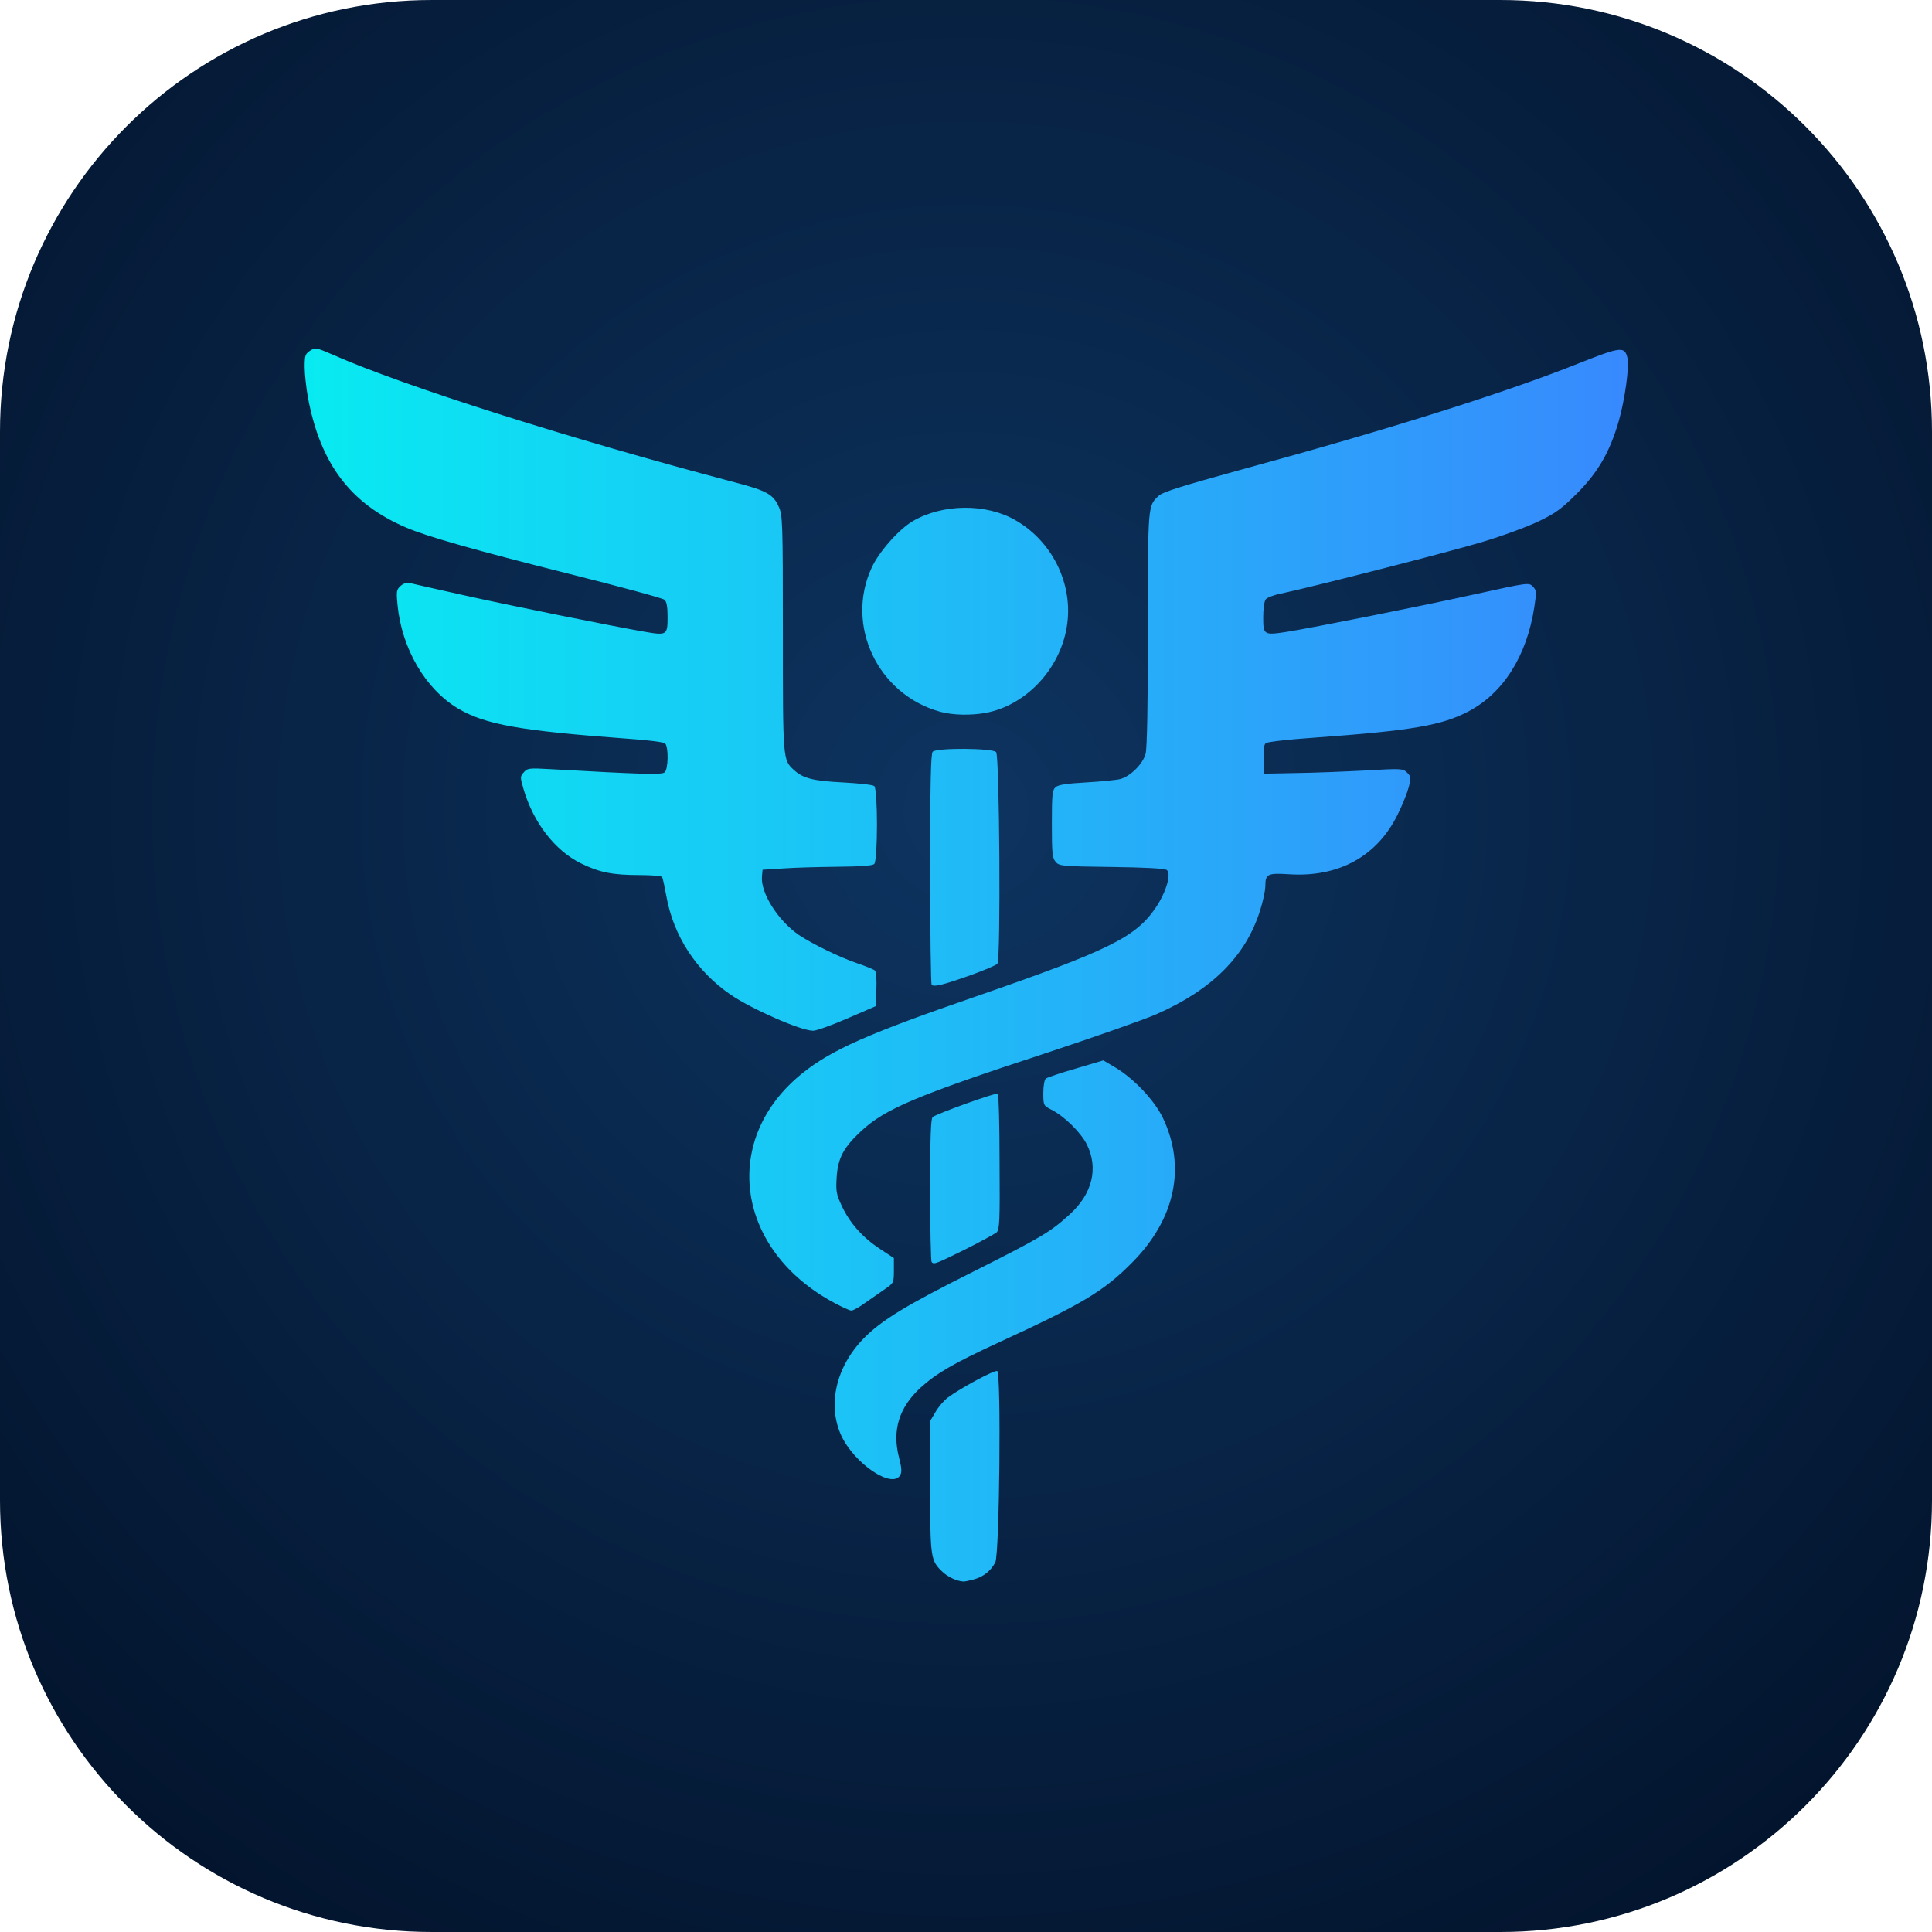
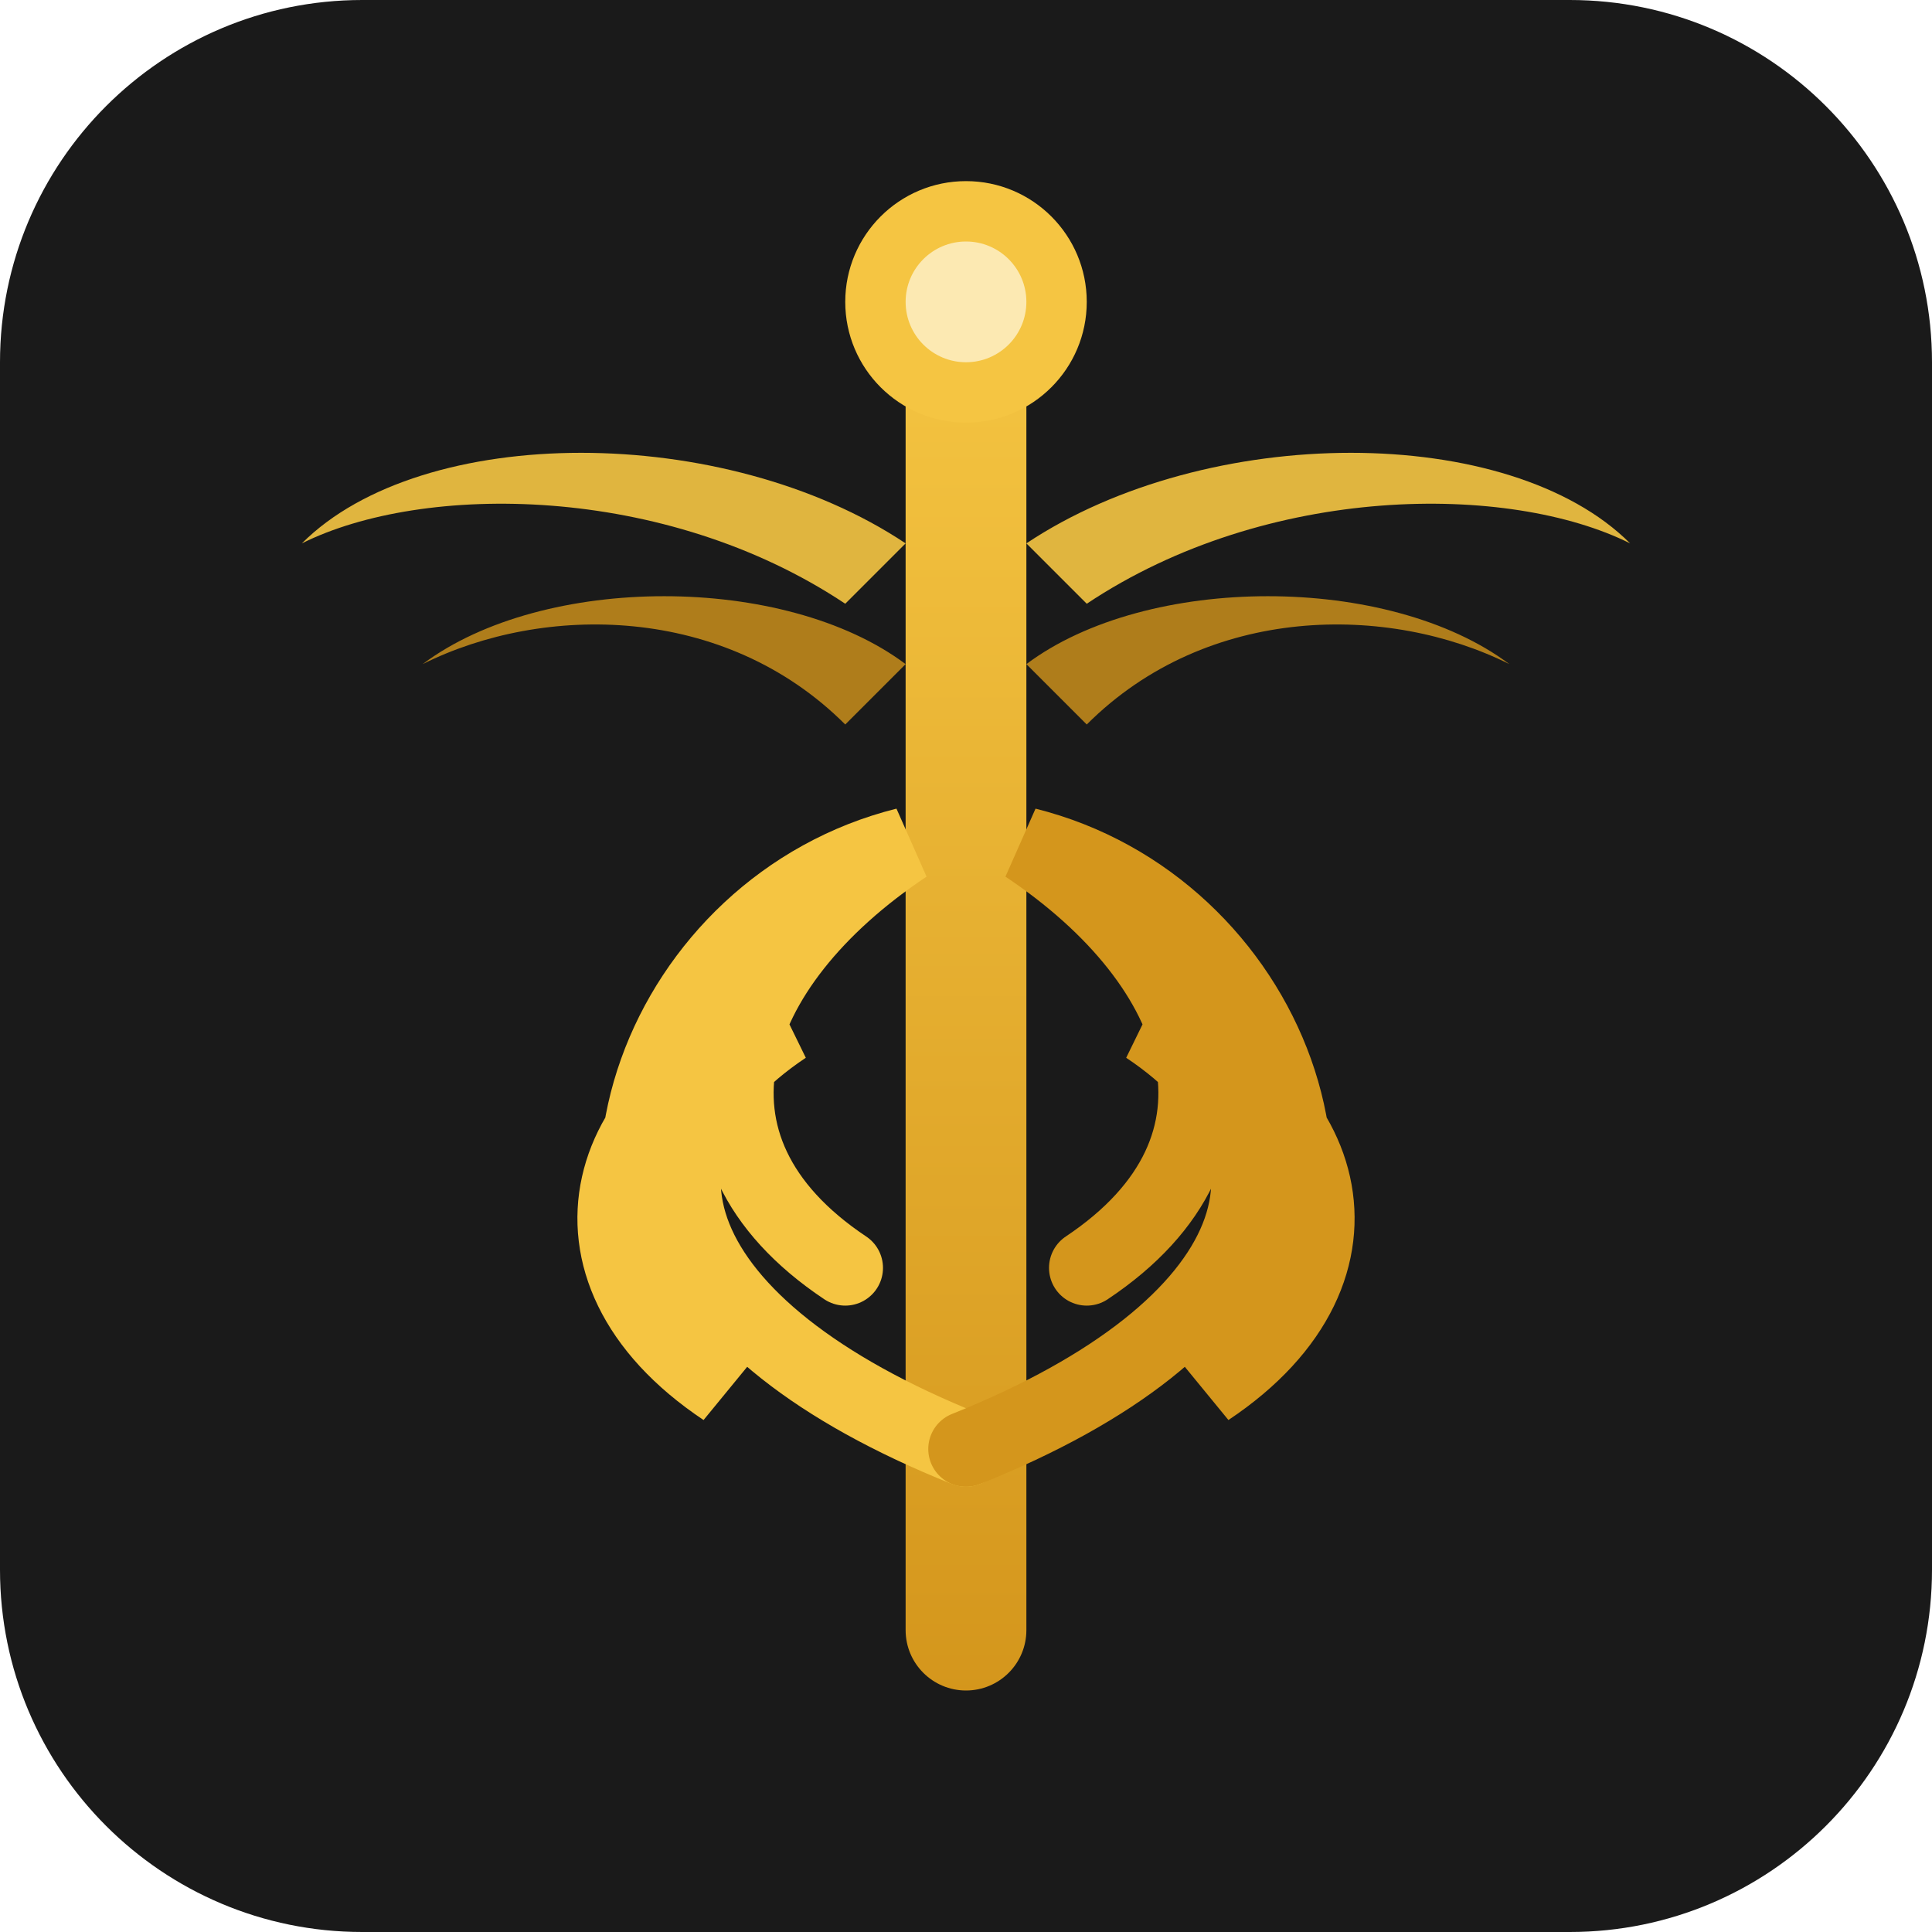
- <svg xmlns="http://www.w3.org/2000/svg" viewBox="0 0 64 64" width="64" height="64">
+ <svg xmlns="http://www.w3.org/2000/svg" viewBox="0 0 64 64">
+   <rect width="64" height="64" rx="12" fill="#1a1a1a" />
  <defs>
-     <linearGradient id="g" x1="0" y1="0" x2="1" y2="0">
-       <stop offset="0" stop-color="#08EBF1" />
-       <stop offset="1" stop-color="#3889FD" />
+     <linearGradient id="g" x1="0%" y1="0%" x2="0%" y2="100%">
+       <stop offset="0%" style="stop-color:#F5C542;stop-opacity:1" />
+       <stop offset="100%" style="stop-color:#D4961C;stop-opacity:1" />
    </linearGradient>
-     <radialGradient id="tile" cx="50%" cy="42%" r="75%">
-       <stop offset="0%" stop-color="#0D3460" />
-       <stop offset="100%" stop-color="#021128" />
-     </radialGradient>
  </defs>
-   <rect width="64" height="64" rx="14.3" fill="url(#tile)" />
-   <g transform="translate(-12.326 -15.707) scale(0.07072)">
-     <path fill="url(#g)" fill-rule="evenodd" d="M630.5 961.9 C634.9 960.7 638.5 957.9 640.5 953.9 C642.5 950.1 643.3 865.1 641.4 864.3 C640 863.8 623.9 872.5 618.2 876.8 C616.4 878.2 613.8 881.2 612.5 883.5 L610 887.7 610 918.4 C610 951.8 610.2 953.1 615.7 958.3 C618.3 960.8 622.4 962.7 625.5 962.9 C626 963 628.3 962.5 630.5 961.9 Z M596 913 C596.8 911.5 596.6 909.4 595.4 904.8 C592.1 892.1 595.4 881.4 605.5 872.1 C612.9 865.4 621.2 860.6 641.1 851.4 C681.3 832.9 691.1 827.1 704.5 813.6 C724.9 793.1 730 768.6 718.9 745.5 C714.9 737.4 705.5 727.4 696.7 722.1 L691.1 718.8 678.3 722.6 C671.3 724.6 664.9 726.8 664.2 727.3 C663.5 727.9 663 730.6 663 734.1 C663 739.9 663.1 740 666.8 741.9 C672.9 745 680.6 752.6 683.4 758.2 C688.9 769.3 686 781.3 675.3 791 C666.4 799.1 662.1 801.7 631.3 817.2 C598.7 833.5 587.2 840.5 578.9 849 C565.9 862.3 561.8 880.1 568.3 894.4 C574.4 907.7 592.4 919.8 596 913 Z M579.8 832.2 C582.7 830.2 586.8 827.3 589 825.8 C592.9 823.1 593 822.9 593 817.2 L593 811.4 586.6 807.2 C578.4 801.8 572.5 795.2 568.7 787.2 C566 781.5 565.8 780.1 566.2 773.5 C566.8 764.5 569.4 759.6 577.8 751.8 C589.1 741.4 603.5 735.3 666 714.8 C687.7 707.6 710.2 699.7 715.9 697.2 C741.9 685.8 757.8 670 764.5 648.7 C765.9 644.4 767 639.2 767 637.1 C767 631.5 768.1 631 777.9 631.6 C801.3 633.2 819.4 623.2 829 603.6 C831.2 599.2 833.5 593.4 834.2 590.7 C835.3 586.4 835.2 585.8 833.4 584 C831.5 582.1 830.8 582 814 583 C804.4 583.5 789.8 584.1 781.5 584.2 L766.5 584.5 766.2 577.9 C766 573.4 766.3 571 767.2 570.2 C767.9 569.6 778.4 568.4 790.4 567.6 C835.7 564.3 849.7 561.9 862.2 555.3 C878.5 546.7 889.5 529.3 893 506.4 C894.1 499.3 894 498.6 892.3 496.8 C890.4 494.9 890 495 865.4 500.4 C838.7 506.3 789.4 516.1 776.8 518.1 C766.3 519.7 766 519.5 766 511.2 C766 507.2 766.5 503.7 767.2 502.8 C767.9 502 771.2 500.7 774.5 500.1 C788.7 497.1 852.9 480.7 868.5 476 C877.9 473.2 889.8 468.8 895 466.3 C903 462.5 905.8 460.4 913.1 453.1 C922.9 443.2 928.3 433.9 932.5 419.5 C935.4 409.5 937.6 393.5 936.6 389.7 C935.3 384.3 933.5 384.5 914.3 392.1 C879.6 406 825.4 423.1 754.6 442.4 C728.5 449.6 719.1 452.5 717.2 454.2 C711.9 459.2 712 457.7 712 516.7 C712 551.6 711.6 572.9 710.9 575.2 C709.6 580 703.8 585.7 699.1 587 C697.1 587.5 689.9 588.2 683 588.6 C674 589.1 670 589.7 668.8 590.8 C667.2 592.1 667 594.3 667 608 C667 621.6 667.2 624.1 668.8 625.8 C670.4 627.8 671.8 627.9 694.9 628.2 C710.4 628.4 719.8 628.9 720.8 629.6 C723.1 631.2 720.6 639.8 715.9 646.9 C706.4 661.1 694.2 667.1 631 689 C581.4 706.1 563.9 713.8 550.3 724.7 C512.3 755 518.4 806 563.1 831.3 C567.7 833.9 572.2 836 573.1 836 C573.9 836 577 834.3 579.8 832.2 Z M626.3 807.4 C633.5 803.8 640.2 800.1 641.1 799.4 C642.5 798.1 642.7 794.2 642.5 766.5 C642.5 749.2 642.1 734.7 641.7 734.4 C641 733.7 613.6 743.6 611.2 745.3 C610.3 746 610 754.1 610 779.5 C610 797.7 610.3 813 610.7 813.3 C611.8 814.5 612.7 814.1 626.3 807.4 Z M571.1 699.2 L584.5 693.4 584.8 685.5 C585 681.2 584.7 677.3 584.1 676.7 C583.6 676.2 579.9 674.7 575.8 673.3 C567.5 670.5 554.7 664.2 548.4 660 C538.6 653.2 530.5 640.3 531.2 632.6 L531.5 629.5 541 628.9 C546.2 628.5 557.7 628.2 566.5 628.1 C577.6 628 583 627.6 583.8 626.8 C585.5 625.1 585.5 591.6 583.8 590.3 C583.1 589.7 576.5 589 569.1 588.6 C555.2 587.9 550.4 586.7 546.1 582.7 C541 578 541 578.1 541 518.8 C541 466.4 540.9 463.3 539 459.3 C536.5 453.7 533.3 451.9 518.7 448.1 C442.4 428 363.2 402.9 330.3 388.3 C322.4 384.9 322 384.8 319.5 386.4 C317.3 387.9 317 388.7 317 393.9 C317 397.1 317.7 403.5 318.5 408.1 C324.3 439.3 338.4 458 364.5 469.2 C374.6 473.5 396.4 479.7 441.3 491 C464.8 496.9 484.7 502.3 485.5 503 C486.6 503.9 487 506.3 487 511.2 C487 519.5 486.6 519.8 476.7 518.1 C461.5 515.5 412.5 505.6 391.5 500.9 C379.4 498.2 368.3 495.7 366.7 495.3 C364.8 494.9 363.3 495.3 361.9 496.6 C360 498.3 359.9 499.2 360.5 505.4 C362.5 526 373.6 544.9 388.9 554 C401.6 561.5 417.9 564.4 468 568.1 C477.1 568.7 485.1 569.7 485.8 570.3 C487.5 571.7 487.4 582.4 485.6 583.9 C484.2 585.1 473.4 584.7 432.5 582.4 C422.2 581.8 421.4 581.9 419.7 583.8 C417.9 585.8 417.9 586.1 419.5 591.6 C424.1 607.4 434.2 620.5 446.4 626.5 C455.1 630.8 461.3 632 474.1 632 C479.5 632 484.1 632.4 484.4 632.9 C484.8 633.4 485.6 637.4 486.4 641.7 C489.7 660.4 500.4 676.9 516.5 688 C526.3 694.7 549.1 704.8 555.1 704.9 C556.5 705 563.7 702.4 571.1 699.2 Z M628.9 678.9 C635.3 676.6 641 674.2 641.5 673.5 C643.1 671.6 642.5 576.3 640.9 574.4 C639.4 572.5 613.1 572.3 611.2 574.2 C610.3 575.1 610 588.7 610 629 C610 658.5 610.3 683 610.7 683.4 C611.8 684.5 616 683.5 628.9 678.9 Z M636.1 556 C654.1 552.6 669.6 536.9 673.6 517.8 C677.9 497.7 668.2 476.3 650 465.8 C636.2 457.8 615.8 458 601.7 466.3 C595.3 470.1 586.1 480.5 582.7 487.8 C570 514.9 585.4 547.4 614.7 555.5 C620.6 557.1 629 557.3 636.1 556 Z" />
-   </g>
+   <rect x="30" y="10" width="4" height="46" rx="2" fill="url(#g)" />
+   <path d="M30 18 C24 14, 14 14, 10 18 C14 16, 22 16, 28 20" fill="#F5C542" opacity="0.9" />
+   <path d="M30 22 C26 19, 18 19, 14 22 C18 20, 24 20, 28 24" fill="#D4961C" opacity="0.8" />
+   <path d="M34 18 C40 14, 50 14, 54 18 C50 16, 42 16, 36 20" fill="#F5C542" opacity="0.9" />
+   <path d="M34 22 C38 19, 46 19, 50 22 C46 20, 40 20, 36 24" fill="#D4961C" opacity="0.8" />
+   <path d="M32 48 C22 44, 20 38, 26 34 C20 36, 18 42, 24 46 C18 40, 22 30, 30 28 C24 32, 22 38, 28 42" fill="none" stroke="#F5C542" stroke-width="2.5" stroke-linecap="round" />
+   <path d="M32 48 C42 44, 44 38, 38 34 C44 36, 46 42, 40 46 C46 40, 42 30, 34 28 C40 32, 42 38, 36 42" fill="none" stroke="#D4961C" stroke-width="2.5" stroke-linecap="round" />
+   <circle cx="32" cy="10" r="4" fill="#F5C542" />
+   <circle cx="32" cy="10" r="2" fill="#FFF8E1" opacity="0.7" />
</svg>
